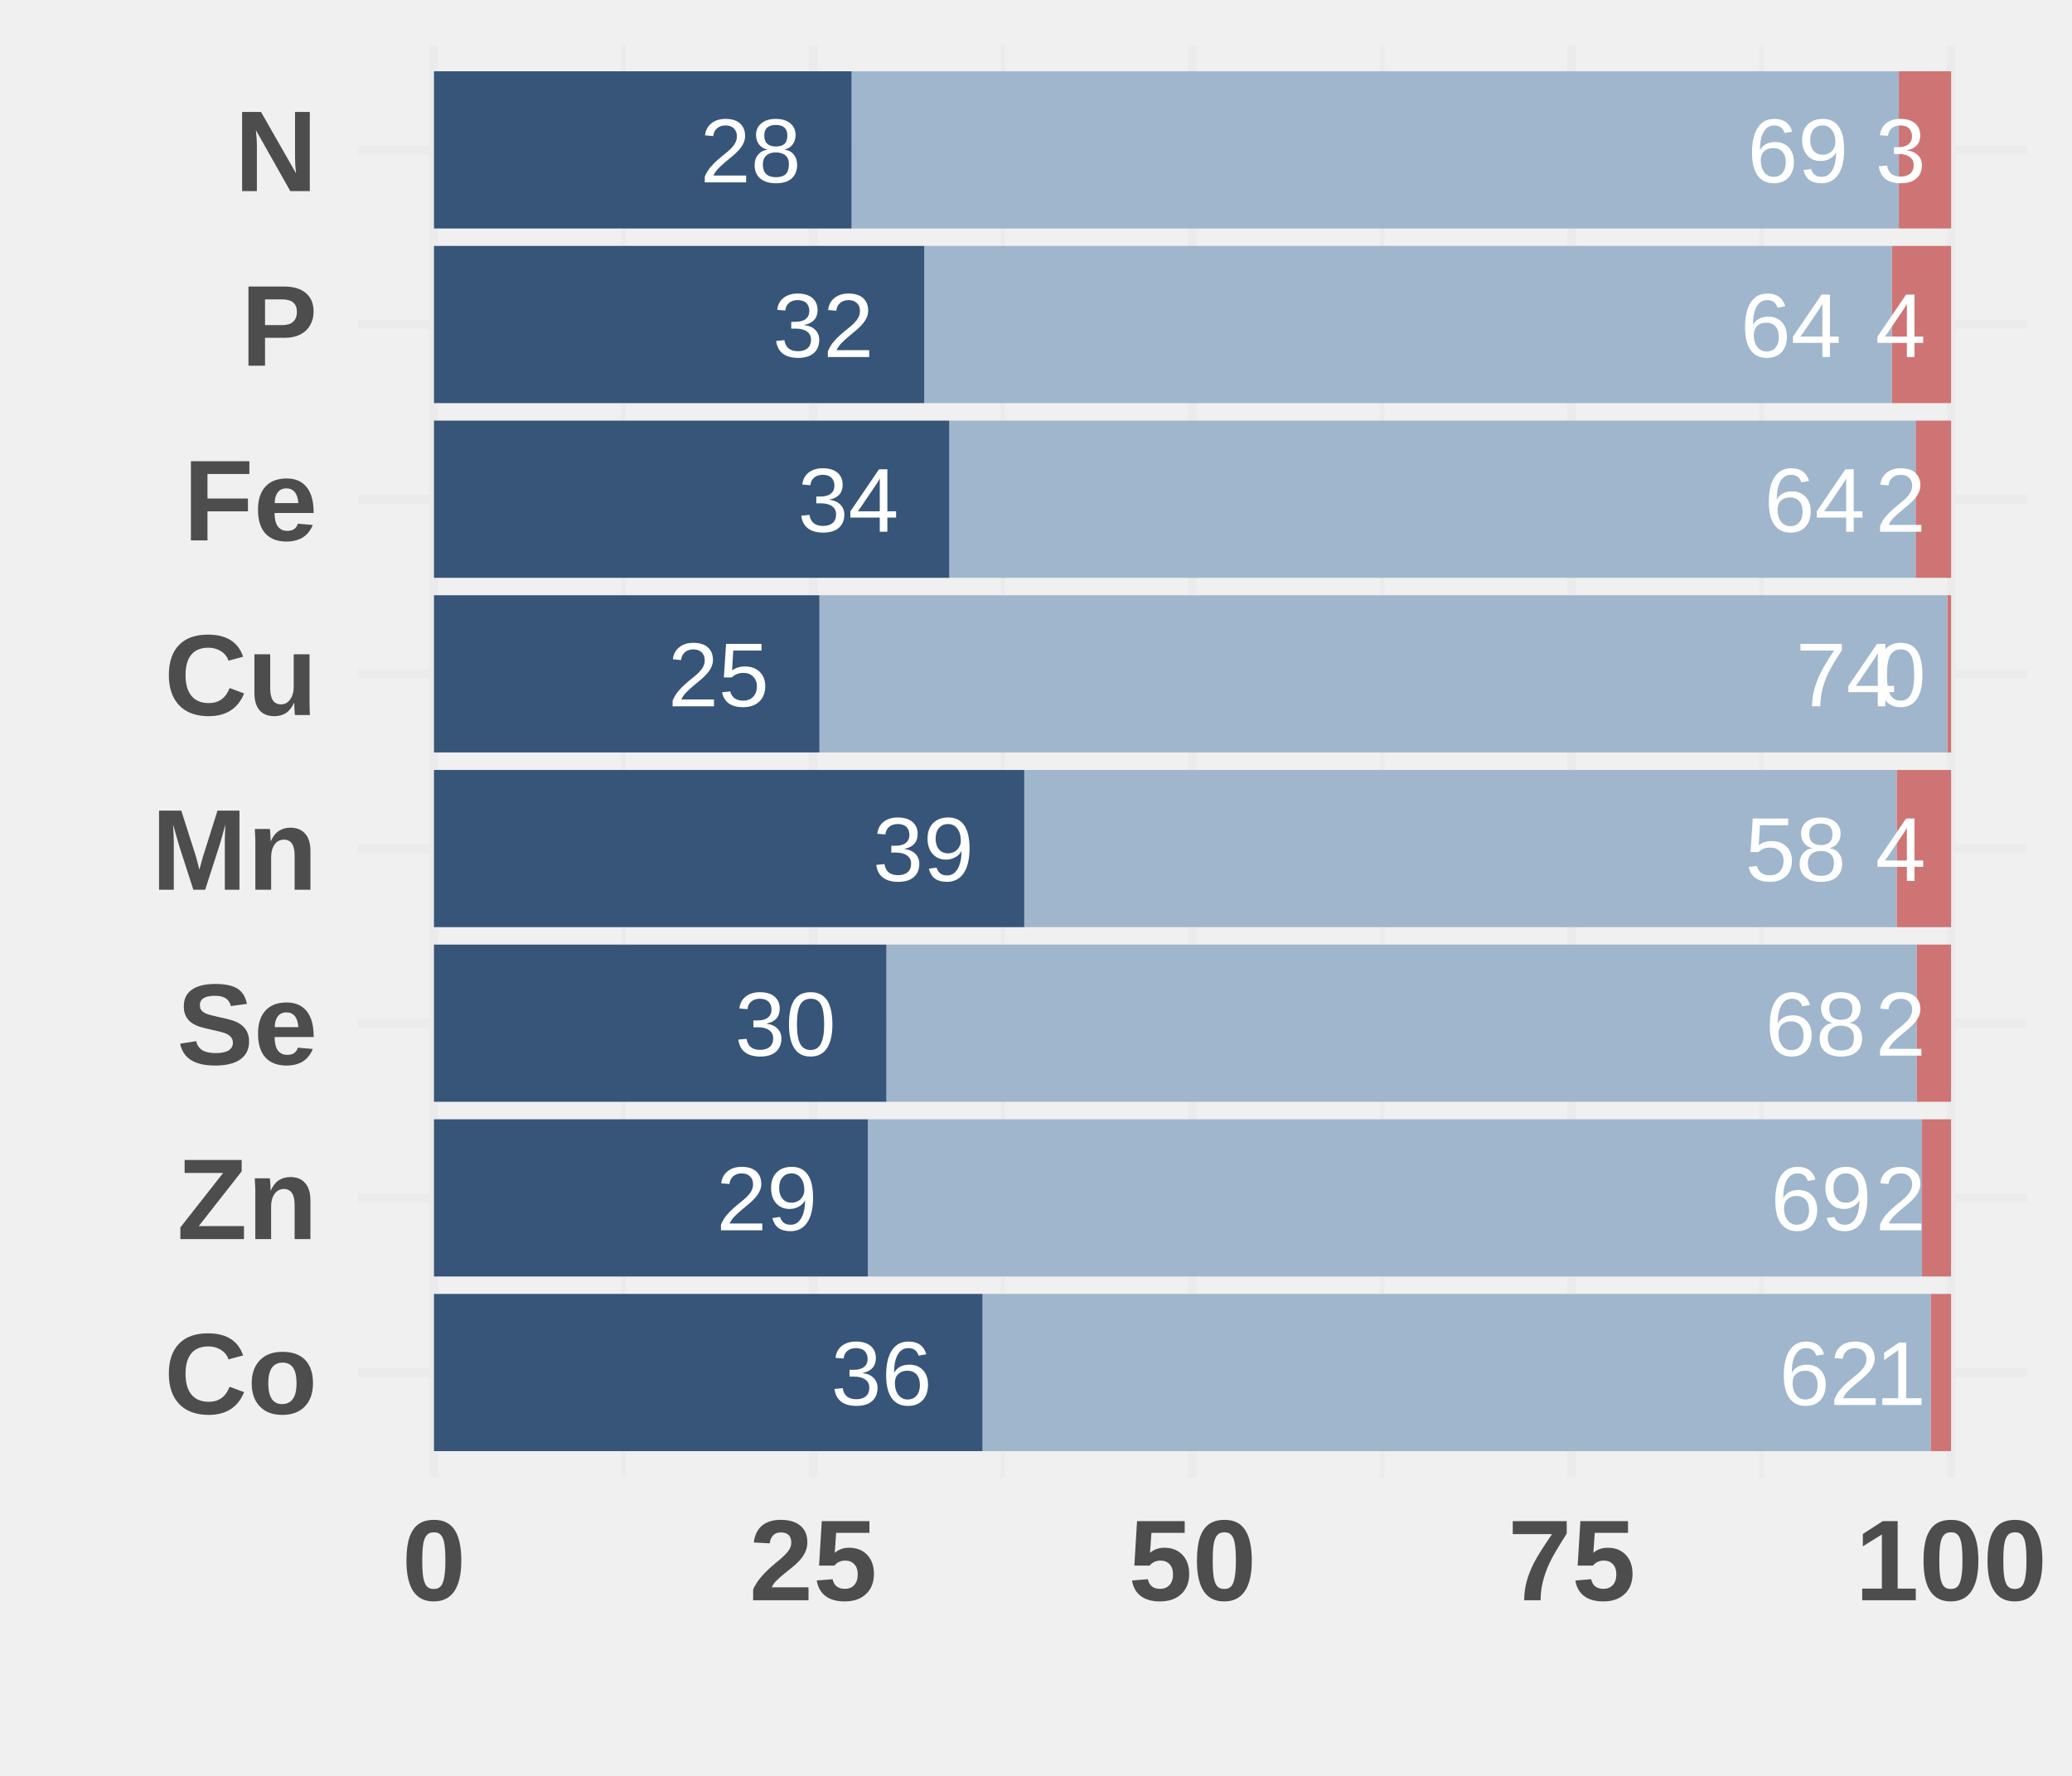
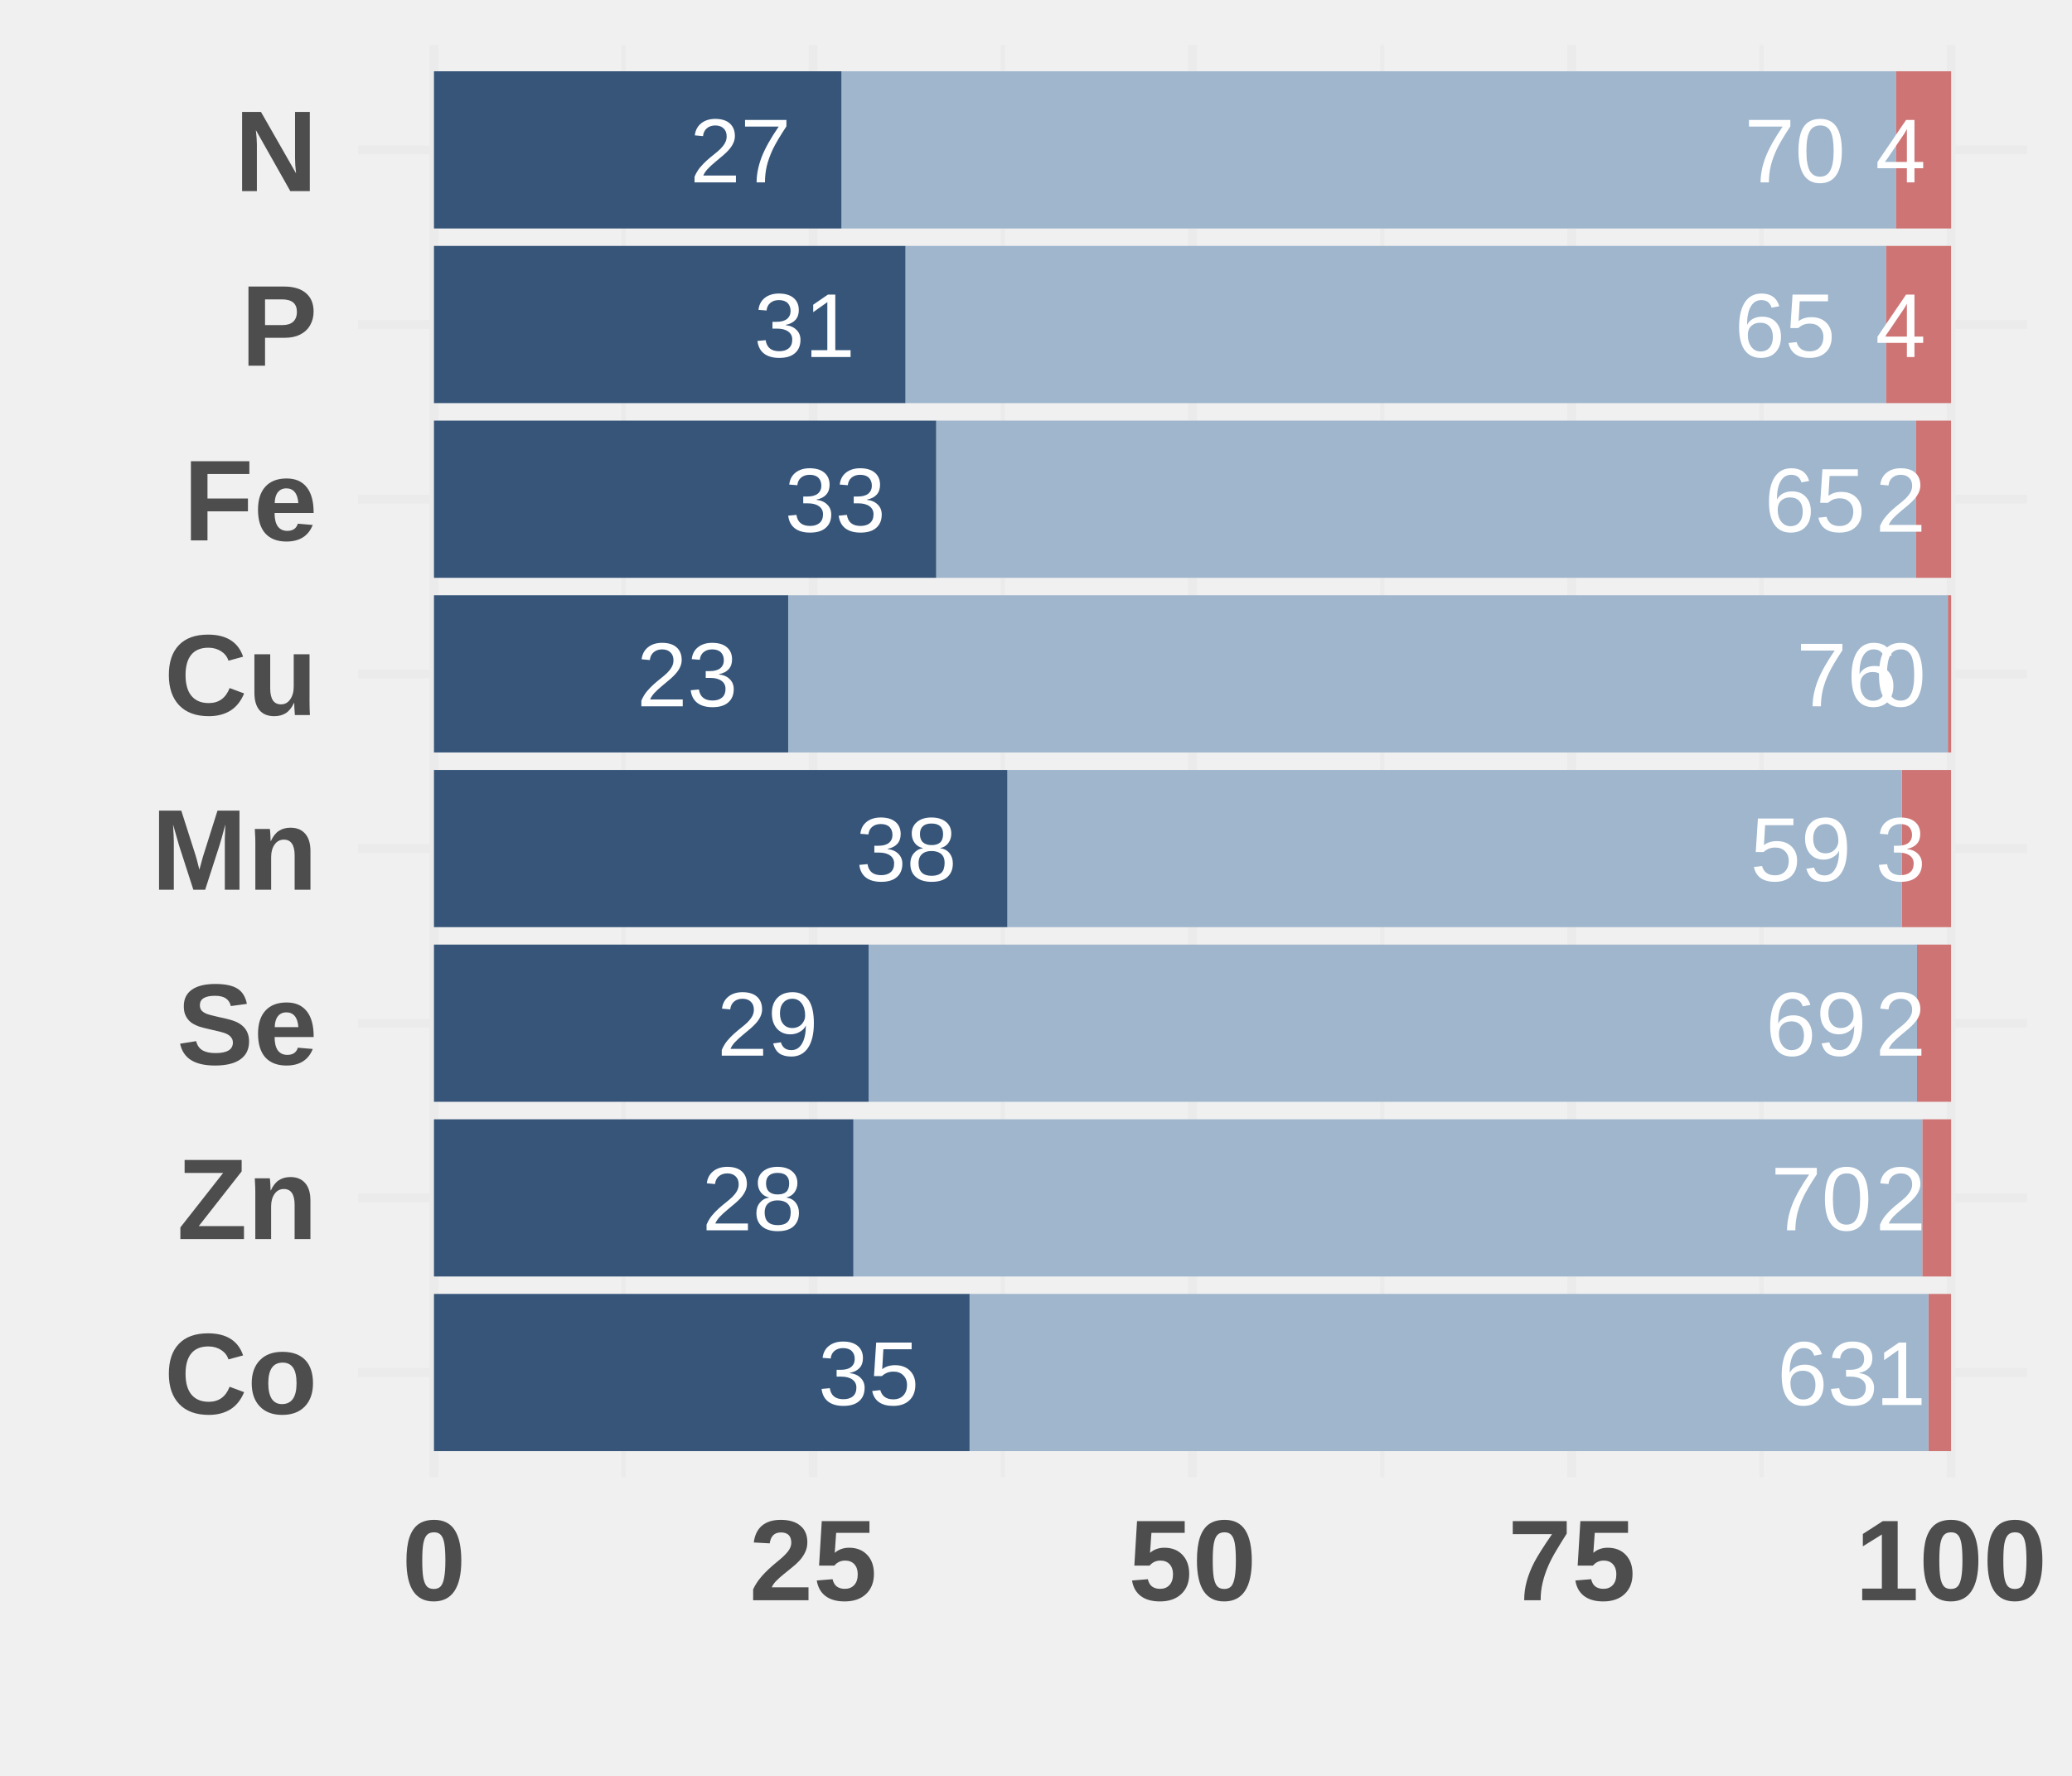
<svg xmlns="http://www.w3.org/2000/svg" class="svglite" width="252.00pt" height="216.00pt" viewBox="0 0 252.00 216.00">
  <defs>
    <style type="text/css">
    .svglite line, .svglite polyline, .svglite polygon, .svglite path, .svglite rect, .svglite circle {
      fill: none;
      stroke: #000000;
      stroke-linecap: round;
      stroke-linejoin: round;
      stroke-miterlimit: 10.00;
    }
    .svglite text {
      white-space: pre;
    }
  </style>
  </defs>
  <rect width="100%" height="100%" style="stroke: none; fill: none;" />
  <defs>
    <clipPath id="cpMC4wMHwyNTIuMDB8MC4wMHwyMTYuMDA=">
      <rect x="0.00" y="0.00" width="252.00" height="216.00" />
    </clipPath>
  </defs>
  <g clip-path="url(#cpMC4wMHwyNTIuMDB8MC4wMHwyMTYuMDA=)">
</g>
  <defs>
    <clipPath id="cpNDMuNTV8MjQ2LjUyfDUuNDh8MTc5LjY5">
      <rect x="43.55" y="5.48" width="202.97" height="174.21" />
    </clipPath>
  </defs>
  <g clip-path="url(#cpNDMuNTV8MjQ2LjUyfDUuNDh8MTc5LjY5)">
    <polyline points="75.84,179.69 75.84,5.48 " style="stroke-width: 0.53; stroke: #EBEBEB; stroke-linecap: butt;" />
    <polyline points="121.97,179.69 121.97,5.48 " style="stroke-width: 0.53; stroke: #EBEBEB; stroke-linecap: butt;" />
    <polyline points="168.10,179.69 168.10,5.48 " style="stroke-width: 0.53; stroke: #EBEBEB; stroke-linecap: butt;" />
    <polyline points="214.23,179.69 214.23,5.48 " style="stroke-width: 0.53; stroke: #EBEBEB; stroke-linecap: butt;" />
    <polyline points="43.55,166.94 246.52,166.94 " style="stroke-width: 1.07; stroke: #EBEBEB; stroke-linecap: butt;" />
    <polyline points="43.55,145.70 246.52,145.70 " style="stroke-width: 1.07; stroke: #EBEBEB; stroke-linecap: butt;" />
    <polyline points="43.55,124.45 246.52,124.45 " style="stroke-width: 1.07; stroke: #EBEBEB; stroke-linecap: butt;" />
    <polyline points="43.55,103.21 246.52,103.21 " style="stroke-width: 1.07; stroke: #EBEBEB; stroke-linecap: butt;" />
    <polyline points="43.55,81.96 246.52,81.96 " style="stroke-width: 1.07; stroke: #EBEBEB; stroke-linecap: butt;" />
    <polyline points="43.55,60.72 246.52,60.72 " style="stroke-width: 1.07; stroke: #EBEBEB; stroke-linecap: butt;" />
    <polyline points="43.55,39.47 246.52,39.47 " style="stroke-width: 1.07; stroke: #EBEBEB; stroke-linecap: butt;" />
    <polyline points="43.55,18.23 246.52,18.23 " style="stroke-width: 1.07; stroke: #EBEBEB; stroke-linecap: butt;" />
    <polyline points="52.78,179.69 52.78,5.48 " style="stroke-width: 1.07; stroke: #EBEBEB; stroke-linecap: butt;" />
    <polyline points="98.90,179.69 98.90,5.48 " style="stroke-width: 1.07; stroke: #EBEBEB; stroke-linecap: butt;" />
    <polyline points="145.03,179.69 145.03,5.48 " style="stroke-width: 1.07; stroke: #EBEBEB; stroke-linecap: butt;" />
    <polyline points="191.16,179.69 191.16,5.48 " style="stroke-width: 1.07; stroke: #EBEBEB; stroke-linecap: butt;" />
    <polyline points="237.29,179.69 237.29,5.48 " style="stroke-width: 1.07; stroke: #EBEBEB; stroke-linecap: butt;" />
-     <rect x="230.94" y="8.67" width="6.36" height="19.12" style="stroke-width: 1.07; stroke: none; stroke-linecap: square; stroke-linejoin: miter; fill: #CF7474;" />
-     <rect x="230.08" y="29.91" width="7.21" height="19.12" style="stroke-width: 1.07; stroke: none; stroke-linecap: square; stroke-linejoin: miter; fill: #CF7474;" />
-     <rect x="232.98" y="51.16" width="4.32" height="19.12" style="stroke-width: 1.07; stroke: none; stroke-linecap: square; stroke-linejoin: miter; fill: #CF7474;" />
-     <rect x="236.83" y="72.40" width="0.47" height="19.12" style="stroke-width: 1.07; stroke: none; stroke-linecap: square; stroke-linejoin: miter; fill: #CF7474;" />
-     <rect x="230.67" y="93.65" width="6.63" height="19.12" style="stroke-width: 1.07; stroke: none; stroke-linecap: square; stroke-linejoin: miter; fill: #CF7474;" />
-     <rect x="233.09" y="114.89" width="4.20" height="19.12" style="stroke-width: 1.07; stroke: none; stroke-linecap: square; stroke-linejoin: miter; fill: #CF7474;" />
-     <rect x="233.76" y="136.14" width="3.53" height="19.12" style="stroke-width: 1.07; stroke: none; stroke-linecap: square; stroke-linejoin: miter; fill: #CF7474;" />
-     <rect x="234.80" y="157.38" width="2.49" height="19.12" style="stroke-width: 1.07; stroke: none; stroke-linecap: square; stroke-linejoin: miter; fill: #CF7474;" />
-     <rect x="103.56" y="8.67" width="127.38" height="19.12" style="stroke-width: 1.07; stroke: none; stroke-linecap: square; stroke-linejoin: miter; fill: #9FB6CD;" />
-     <rect x="112.39" y="29.91" width="117.69" height="19.12" style="stroke-width: 1.07; stroke: none; stroke-linecap: square; stroke-linejoin: miter; fill: #9FB6CD;" />
-     <rect x="115.45" y="51.16" width="117.53" height="19.12" style="stroke-width: 1.07; stroke: none; stroke-linecap: square; stroke-linejoin: miter; fill: #9FB6CD;" />
-     <rect x="99.65" y="72.40" width="137.17" height="19.12" style="stroke-width: 1.07; stroke: none; stroke-linecap: square; stroke-linejoin: miter; fill: #9FB6CD;" />
-     <rect x="124.56" y="93.65" width="106.10" height="19.12" style="stroke-width: 1.07; stroke: none; stroke-linecap: square; stroke-linejoin: miter; fill: #9FB6CD;" />
-     <rect x="107.79" y="114.89" width="125.30" height="19.12" style="stroke-width: 1.07; stroke: none; stroke-linecap: square; stroke-linejoin: miter; fill: #9FB6CD;" />
-     <rect x="105.53" y="136.14" width="128.23" height="19.12" style="stroke-width: 1.07; stroke: none; stroke-linecap: square; stroke-linejoin: miter; fill: #9FB6CD;" />
-     <rect x="119.48" y="157.38" width="115.32" height="19.12" style="stroke-width: 1.07; stroke: none; stroke-linecap: square; stroke-linejoin: miter; fill: #9FB6CD;" />
-     <rect x="52.78" y="8.67" width="50.79" height="19.12" style="stroke-width: 1.07; stroke: none; stroke-linecap: square; stroke-linejoin: miter; fill: #365579;" />
-     <rect x="52.78" y="29.91" width="59.62" height="19.12" style="stroke-width: 1.07; stroke: none; stroke-linecap: square; stroke-linejoin: miter; fill: #365579;" />
-     <rect x="52.78" y="51.16" width="62.67" height="19.12" style="stroke-width: 1.07; stroke: none; stroke-linecap: square; stroke-linejoin: miter; fill: #365579;" />
-     <rect x="52.78" y="72.40" width="46.88" height="19.12" style="stroke-width: 1.07; stroke: none; stroke-linecap: square; stroke-linejoin: miter; fill: #365579;" />
-     <rect x="52.78" y="93.65" width="71.79" height="19.12" style="stroke-width: 1.07; stroke: none; stroke-linecap: square; stroke-linejoin: miter; fill: #365579;" />
-     <rect x="52.78" y="114.89" width="55.02" height="19.12" style="stroke-width: 1.07; stroke: none; stroke-linecap: square; stroke-linejoin: miter; fill: #365579;" />
-     <rect x="52.78" y="136.14" width="52.76" height="19.12" style="stroke-width: 1.07; stroke: none; stroke-linecap: square; stroke-linejoin: miter; fill: #365579;" />
-     <rect x="52.78" y="157.38" width="66.71" height="19.12" style="stroke-width: 1.07; stroke: none; stroke-linecap: square; stroke-linejoin: miter; fill: #365579;" />
-     <text x="234.23" y="22.18" text-anchor="end" style="font-size: 11.04px;fill: #FFFFFF; font-family: &quot;Arial&quot;;" textLength="6.13px" lengthAdjust="spacingAndGlyphs">3</text>
+     <rect x="230.57" y="8.67" width="6.73" height="19.12" style="stroke-width: 1.07; stroke: none; stroke-linecap: square; stroke-linejoin: miter; fill: #CF7474;" />
+     <rect x="229.36" y="29.91" width="7.93" height="19.12" style="stroke-width: 1.07; stroke: none; stroke-linecap: square; stroke-linejoin: miter; fill: #CF7474;" />
+     <rect x="232.99" y="51.16" width="4.30" height="19.12" style="stroke-width: 1.07; stroke: none; stroke-linecap: square; stroke-linejoin: miter; fill: #CF7474;" />
+     <rect x="236.90" y="72.40" width="0.40" height="19.12" style="stroke-width: 1.07; stroke: none; stroke-linecap: square; stroke-linejoin: miter; fill: #CF7474;" />
+     <rect x="231.29" y="93.65" width="6.00" height="19.12" style="stroke-width: 1.07; stroke: none; stroke-linecap: square; stroke-linejoin: miter; fill: #CF7474;" />
+     <rect x="233.14" y="114.89" width="4.15" height="19.12" style="stroke-width: 1.07; stroke: none; stroke-linecap: square; stroke-linejoin: miter; fill: #CF7474;" />
+     <rect x="233.79" y="136.14" width="3.51" height="19.12" style="stroke-width: 1.07; stroke: none; stroke-linecap: square; stroke-linejoin: miter; fill: #CF7474;" />
+     <rect x="234.54" y="157.38" width="2.75" height="19.12" style="stroke-width: 1.07; stroke: none; stroke-linecap: square; stroke-linejoin: miter; fill: #CF7474;" />
+     <rect x="102.32" y="8.67" width="128.25" height="19.12" style="stroke-width: 1.07; stroke: none; stroke-linecap: square; stroke-linejoin: miter; fill: #9FB6CD;" />
+     <rect x="110.11" y="29.91" width="119.25" height="19.12" style="stroke-width: 1.07; stroke: none; stroke-linecap: square; stroke-linejoin: miter; fill: #9FB6CD;" />
+     <rect x="113.86" y="51.16" width="119.13" height="19.12" style="stroke-width: 1.07; stroke: none; stroke-linecap: square; stroke-linejoin: miter; fill: #9FB6CD;" />
+     <rect x="95.85" y="72.40" width="141.04" height="19.12" style="stroke-width: 1.07; stroke: none; stroke-linecap: square; stroke-linejoin: miter; fill: #9FB6CD;" />
+     <rect x="122.50" y="93.65" width="108.79" height="19.12" style="stroke-width: 1.07; stroke: none; stroke-linecap: square; stroke-linejoin: miter; fill: #9FB6CD;" />
+     <rect x="105.64" y="114.89" width="127.51" height="19.12" style="stroke-width: 1.07; stroke: none; stroke-linecap: square; stroke-linejoin: miter; fill: #9FB6CD;" />
+     <rect x="103.79" y="136.14" width="130.00" height="19.12" style="stroke-width: 1.07; stroke: none; stroke-linecap: square; stroke-linejoin: miter; fill: #9FB6CD;" />
+     <rect x="117.91" y="157.38" width="116.63" height="19.12" style="stroke-width: 1.07; stroke: none; stroke-linecap: square; stroke-linejoin: miter; fill: #9FB6CD;" />
+     <rect x="52.78" y="8.67" width="49.55" height="19.12" style="stroke-width: 1.07; stroke: none; stroke-linecap: square; stroke-linejoin: miter; fill: #365579;" />
+     <rect x="52.78" y="29.91" width="57.34" height="19.12" style="stroke-width: 1.07; stroke: none; stroke-linecap: square; stroke-linejoin: miter; fill: #365579;" />
+     <rect x="52.78" y="51.16" width="61.08" height="19.12" style="stroke-width: 1.07; stroke: none; stroke-linecap: square; stroke-linejoin: miter; fill: #365579;" />
+     <rect x="52.78" y="72.40" width="43.08" height="19.12" style="stroke-width: 1.07; stroke: none; stroke-linecap: square; stroke-linejoin: miter; fill: #365579;" />
+     <rect x="52.78" y="93.65" width="69.73" height="19.12" style="stroke-width: 1.07; stroke: none; stroke-linecap: square; stroke-linejoin: miter; fill: #365579;" />
+     <rect x="52.78" y="114.89" width="52.86" height="19.12" style="stroke-width: 1.07; stroke: none; stroke-linecap: square; stroke-linejoin: miter; fill: #365579;" />
+     <rect x="52.78" y="136.14" width="51.01" height="19.12" style="stroke-width: 1.07; stroke: none; stroke-linecap: square; stroke-linejoin: miter; fill: #365579;" />
+     <rect x="52.78" y="157.38" width="65.14" height="19.12" style="stroke-width: 1.07; stroke: none; stroke-linecap: square; stroke-linejoin: miter; fill: #365579;" />
+     <text x="234.23" y="22.18" text-anchor="end" style="font-size: 11.04px;fill: #FFFFFF; font-family: &quot;Arial&quot;;" textLength="6.13px" lengthAdjust="spacingAndGlyphs">4</text>
    <text x="234.23" y="43.42" text-anchor="end" style="font-size: 11.04px;fill: #FFFFFF; font-family: &quot;Arial&quot;;" textLength="6.13px" lengthAdjust="spacingAndGlyphs">4</text>
    <text x="234.23" y="64.67" text-anchor="end" style="font-size: 11.04px;fill: #FFFFFF; font-family: &quot;Arial&quot;;" textLength="6.13px" lengthAdjust="spacingAndGlyphs">2</text>
    <text x="234.23" y="85.91" text-anchor="end" style="font-size: 11.04px;fill: #FFFFFF; font-family: &quot;Arial&quot;;" textLength="6.13px" lengthAdjust="spacingAndGlyphs">0</text>
-     <text x="234.23" y="107.15" text-anchor="end" style="font-size: 11.04px;fill: #FFFFFF; font-family: &quot;Arial&quot;;" textLength="6.13px" lengthAdjust="spacingAndGlyphs">4</text>
+     <text x="234.23" y="107.15" text-anchor="end" style="font-size: 11.04px;fill: #FFFFFF; font-family: &quot;Arial&quot;;" textLength="6.13px" lengthAdjust="spacingAndGlyphs">3</text>
    <text x="234.23" y="128.40" text-anchor="end" style="font-size: 11.04px;fill: #FFFFFF; font-family: &quot;Arial&quot;;" textLength="6.13px" lengthAdjust="spacingAndGlyphs">2</text>
    <text x="234.23" y="149.64" text-anchor="end" style="font-size: 11.04px;fill: #FFFFFF; font-family: &quot;Arial&quot;;" textLength="6.13px" lengthAdjust="spacingAndGlyphs">2</text>
    <text x="234.23" y="170.89" text-anchor="end" style="font-size: 11.04px;fill: #FFFFFF; font-family: &quot;Arial&quot;;" textLength="6.13px" lengthAdjust="spacingAndGlyphs">1</text>
-     <text x="224.80" y="22.18" text-anchor="end" style="font-size: 11.04px;fill: #FFFFFF; font-family: &quot;Arial&quot;;" textLength="12.27px" lengthAdjust="spacingAndGlyphs">69</text>
-     <text x="223.95" y="43.42" text-anchor="end" style="font-size: 11.04px;fill: #FFFFFF; font-family: &quot;Arial&quot;;" textLength="12.27px" lengthAdjust="spacingAndGlyphs">64</text>
-     <text x="226.84" y="64.67" text-anchor="end" style="font-size: 11.04px;fill: #FFFFFF; font-family: &quot;Arial&quot;;" textLength="12.27px" lengthAdjust="spacingAndGlyphs">64</text>
-     <text x="230.69" y="85.91" text-anchor="end" style="font-size: 11.04px;fill: #FFFFFF; font-family: &quot;Arial&quot;;" textLength="12.27px" lengthAdjust="spacingAndGlyphs">74</text>
-     <text x="224.53" y="107.15" text-anchor="end" style="font-size: 11.04px;fill: #FFFFFF; font-family: &quot;Arial&quot;;" textLength="12.27px" lengthAdjust="spacingAndGlyphs">58</text>
-     <text x="226.96" y="128.40" text-anchor="end" style="font-size: 11.04px;fill: #FFFFFF; font-family: &quot;Arial&quot;;" textLength="12.27px" lengthAdjust="spacingAndGlyphs">68</text>
-     <text x="227.63" y="149.64" text-anchor="end" style="font-size: 11.04px;fill: #FFFFFF; font-family: &quot;Arial&quot;;" textLength="12.27px" lengthAdjust="spacingAndGlyphs">69</text>
-     <text x="228.67" y="170.89" text-anchor="end" style="font-size: 11.04px;fill: #FFFFFF; font-family: &quot;Arial&quot;;" textLength="12.27px" lengthAdjust="spacingAndGlyphs">62</text>
-     <text x="97.43" y="22.18" text-anchor="end" style="font-size: 11.04px;fill: #FFFFFF; font-family: &quot;Arial&quot;;" textLength="12.27px" lengthAdjust="spacingAndGlyphs">28</text>
-     <text x="106.26" y="43.42" text-anchor="end" style="font-size: 11.04px;fill: #FFFFFF; font-family: &quot;Arial&quot;;" textLength="12.27px" lengthAdjust="spacingAndGlyphs">32</text>
-     <text x="109.31" y="64.67" text-anchor="end" style="font-size: 11.04px;fill: #FFFFFF; font-family: &quot;Arial&quot;;" textLength="12.27px" lengthAdjust="spacingAndGlyphs">34</text>
-     <text x="93.52" y="85.91" text-anchor="end" style="font-size: 11.04px;fill: #FFFFFF; font-family: &quot;Arial&quot;;" textLength="12.27px" lengthAdjust="spacingAndGlyphs">25</text>
-     <text x="118.43" y="107.15" text-anchor="end" style="font-size: 11.04px;fill: #FFFFFF; font-family: &quot;Arial&quot;;" textLength="12.27px" lengthAdjust="spacingAndGlyphs">39</text>
-     <text x="101.66" y="128.40" text-anchor="end" style="font-size: 11.04px;fill: #FFFFFF; font-family: &quot;Arial&quot;;" textLength="12.27px" lengthAdjust="spacingAndGlyphs">30</text>
-     <text x="99.40" y="149.64" text-anchor="end" style="font-size: 11.04px;fill: #FFFFFF; font-family: &quot;Arial&quot;;" textLength="12.27px" lengthAdjust="spacingAndGlyphs">29</text>
-     <text x="113.35" y="170.89" text-anchor="end" style="font-size: 11.04px;fill: #FFFFFF; font-family: &quot;Arial&quot;;" textLength="12.27px" lengthAdjust="spacingAndGlyphs">36</text>
+     <text x="224.43" y="22.18" text-anchor="end" style="font-size: 11.04px;fill: #FFFFFF; font-family: &quot;Arial&quot;;" textLength="12.27px" lengthAdjust="spacingAndGlyphs">70</text>
+     <text x="223.23" y="43.42" text-anchor="end" style="font-size: 11.04px;fill: #FFFFFF; font-family: &quot;Arial&quot;;" textLength="12.27px" lengthAdjust="spacingAndGlyphs">65</text>
+     <text x="226.86" y="64.67" text-anchor="end" style="font-size: 11.04px;fill: #FFFFFF; font-family: &quot;Arial&quot;;" textLength="12.27px" lengthAdjust="spacingAndGlyphs">65</text>
+     <text x="230.76" y="85.91" text-anchor="end" style="font-size: 11.04px;fill: #FFFFFF; font-family: &quot;Arial&quot;;" textLength="12.27px" lengthAdjust="spacingAndGlyphs">76</text>
+     <text x="225.16" y="107.15" text-anchor="end" style="font-size: 11.04px;fill: #FFFFFF; font-family: &quot;Arial&quot;;" textLength="12.27px" lengthAdjust="spacingAndGlyphs">59</text>
+     <text x="227.01" y="128.40" text-anchor="end" style="font-size: 11.04px;fill: #FFFFFF; font-family: &quot;Arial&quot;;" textLength="12.27px" lengthAdjust="spacingAndGlyphs">69</text>
+     <text x="227.65" y="149.64" text-anchor="end" style="font-size: 11.04px;fill: #FFFFFF; font-family: &quot;Arial&quot;;" textLength="12.27px" lengthAdjust="spacingAndGlyphs">70</text>
+     <text x="228.41" y="170.89" text-anchor="end" style="font-size: 11.04px;fill: #FFFFFF; font-family: &quot;Arial&quot;;" textLength="12.27px" lengthAdjust="spacingAndGlyphs">63</text>
+     <text x="96.19" y="22.18" text-anchor="end" style="font-size: 11.04px;fill: #FFFFFF; font-family: &quot;Arial&quot;;" textLength="12.27px" lengthAdjust="spacingAndGlyphs">27</text>
+     <text x="103.98" y="43.42" text-anchor="end" style="font-size: 11.04px;fill: #FFFFFF; font-family: &quot;Arial&quot;;" textLength="12.27px" lengthAdjust="spacingAndGlyphs">31</text>
+     <text x="107.72" y="64.67" text-anchor="end" style="font-size: 11.04px;fill: #FFFFFF; font-family: &quot;Arial&quot;;" textLength="12.27px" lengthAdjust="spacingAndGlyphs">33</text>
+     <text x="89.72" y="85.91" text-anchor="end" style="font-size: 11.04px;fill: #FFFFFF; font-family: &quot;Arial&quot;;" textLength="12.27px" lengthAdjust="spacingAndGlyphs">23</text>
+     <text x="116.37" y="107.15" text-anchor="end" style="font-size: 11.04px;fill: #FFFFFF; font-family: &quot;Arial&quot;;" textLength="12.27px" lengthAdjust="spacingAndGlyphs">38</text>
+     <text x="99.50" y="128.40" text-anchor="end" style="font-size: 11.04px;fill: #FFFFFF; font-family: &quot;Arial&quot;;" textLength="12.27px" lengthAdjust="spacingAndGlyphs">29</text>
+     <text x="97.65" y="149.64" text-anchor="end" style="font-size: 11.04px;fill: #FFFFFF; font-family: &quot;Arial&quot;;" textLength="12.27px" lengthAdjust="spacingAndGlyphs">28</text>
+     <text x="111.78" y="170.89" text-anchor="end" style="font-size: 11.04px;fill: #FFFFFF; font-family: &quot;Arial&quot;;" textLength="12.27px" lengthAdjust="spacingAndGlyphs">35</text>
  </g>
  <g clip-path="url(#cpMC4wMHwyNTIuMDB8MC4wMHwyMTYuMDA=)">
    <text x="38.62" y="171.95" text-anchor="end" style="font-size: 14.00px; font-weight: bold;fill: #4D4D4D; font-family: &quot;Arial&quot;;" textLength="18.66px" lengthAdjust="spacingAndGlyphs">Co</text>
    <text x="38.62" y="150.71" text-anchor="end" style="font-size: 14.00px; font-weight: bold;fill: #4D4D4D; font-family: &quot;Arial&quot;;" textLength="17.09px" lengthAdjust="spacingAndGlyphs">Zn</text>
    <text x="38.62" y="129.46" text-anchor="end" style="font-size: 14.00px; font-weight: bold;fill: #4D4D4D; font-family: &quot;Arial&quot;;" textLength="17.12px" lengthAdjust="spacingAndGlyphs">Se</text>
    <text x="38.62" y="108.22" text-anchor="end" style="font-size: 14.00px; font-weight: bold;fill: #4D4D4D; font-family: &quot;Arial&quot;;" textLength="20.20px" lengthAdjust="spacingAndGlyphs">Mn</text>
    <text x="38.62" y="86.97" text-anchor="end" style="font-size: 14.00px; font-weight: bold;fill: #4D4D4D; font-family: &quot;Arial&quot;;" textLength="18.66px" lengthAdjust="spacingAndGlyphs">Cu</text>
    <text x="38.62" y="65.73" text-anchor="end" style="font-size: 14.00px; font-weight: bold;fill: #4D4D4D; font-family: &quot;Arial&quot;;" textLength="16.33px" lengthAdjust="spacingAndGlyphs">Fe</text>
    <text x="38.62" y="44.48" text-anchor="end" style="font-size: 14.00px; font-weight: bold;fill: #4D4D4D; font-family: &quot;Arial&quot;;" textLength="9.34px" lengthAdjust="spacingAndGlyphs">P</text>
    <text x="38.62" y="23.24" text-anchor="end" style="font-size: 14.00px; font-weight: bold;fill: #4D4D4D; font-family: &quot;Arial&quot;;" textLength="10.11px" lengthAdjust="spacingAndGlyphs">N</text>
    <text x="52.78" y="194.64" text-anchor="middle" style="font-size: 14.00px; font-weight: bold;fill: #4D4D4D; font-family: &quot;Arial&quot;;" textLength="7.78px" lengthAdjust="spacingAndGlyphs">0</text>
    <text x="98.90" y="194.64" text-anchor="middle" style="font-size: 14.00px; font-weight: bold;fill: #4D4D4D; font-family: &quot;Arial&quot;;" textLength="15.57px" lengthAdjust="spacingAndGlyphs">25</text>
    <text x="145.03" y="194.64" text-anchor="middle" style="font-size: 14.00px; font-weight: bold;fill: #4D4D4D; font-family: &quot;Arial&quot;;" textLength="15.57px" lengthAdjust="spacingAndGlyphs">50</text>
    <text x="191.16" y="194.64" text-anchor="middle" style="font-size: 14.00px; font-weight: bold;fill: #4D4D4D; font-family: &quot;Arial&quot;;" textLength="15.57px" lengthAdjust="spacingAndGlyphs">75</text>
    <text x="237.29" y="194.64" text-anchor="middle" style="font-size: 14.00px; font-weight: bold;fill: #4D4D4D; font-family: &quot;Arial&quot;;" textLength="23.35px" lengthAdjust="spacingAndGlyphs">100</text>
  </g>
</svg>
